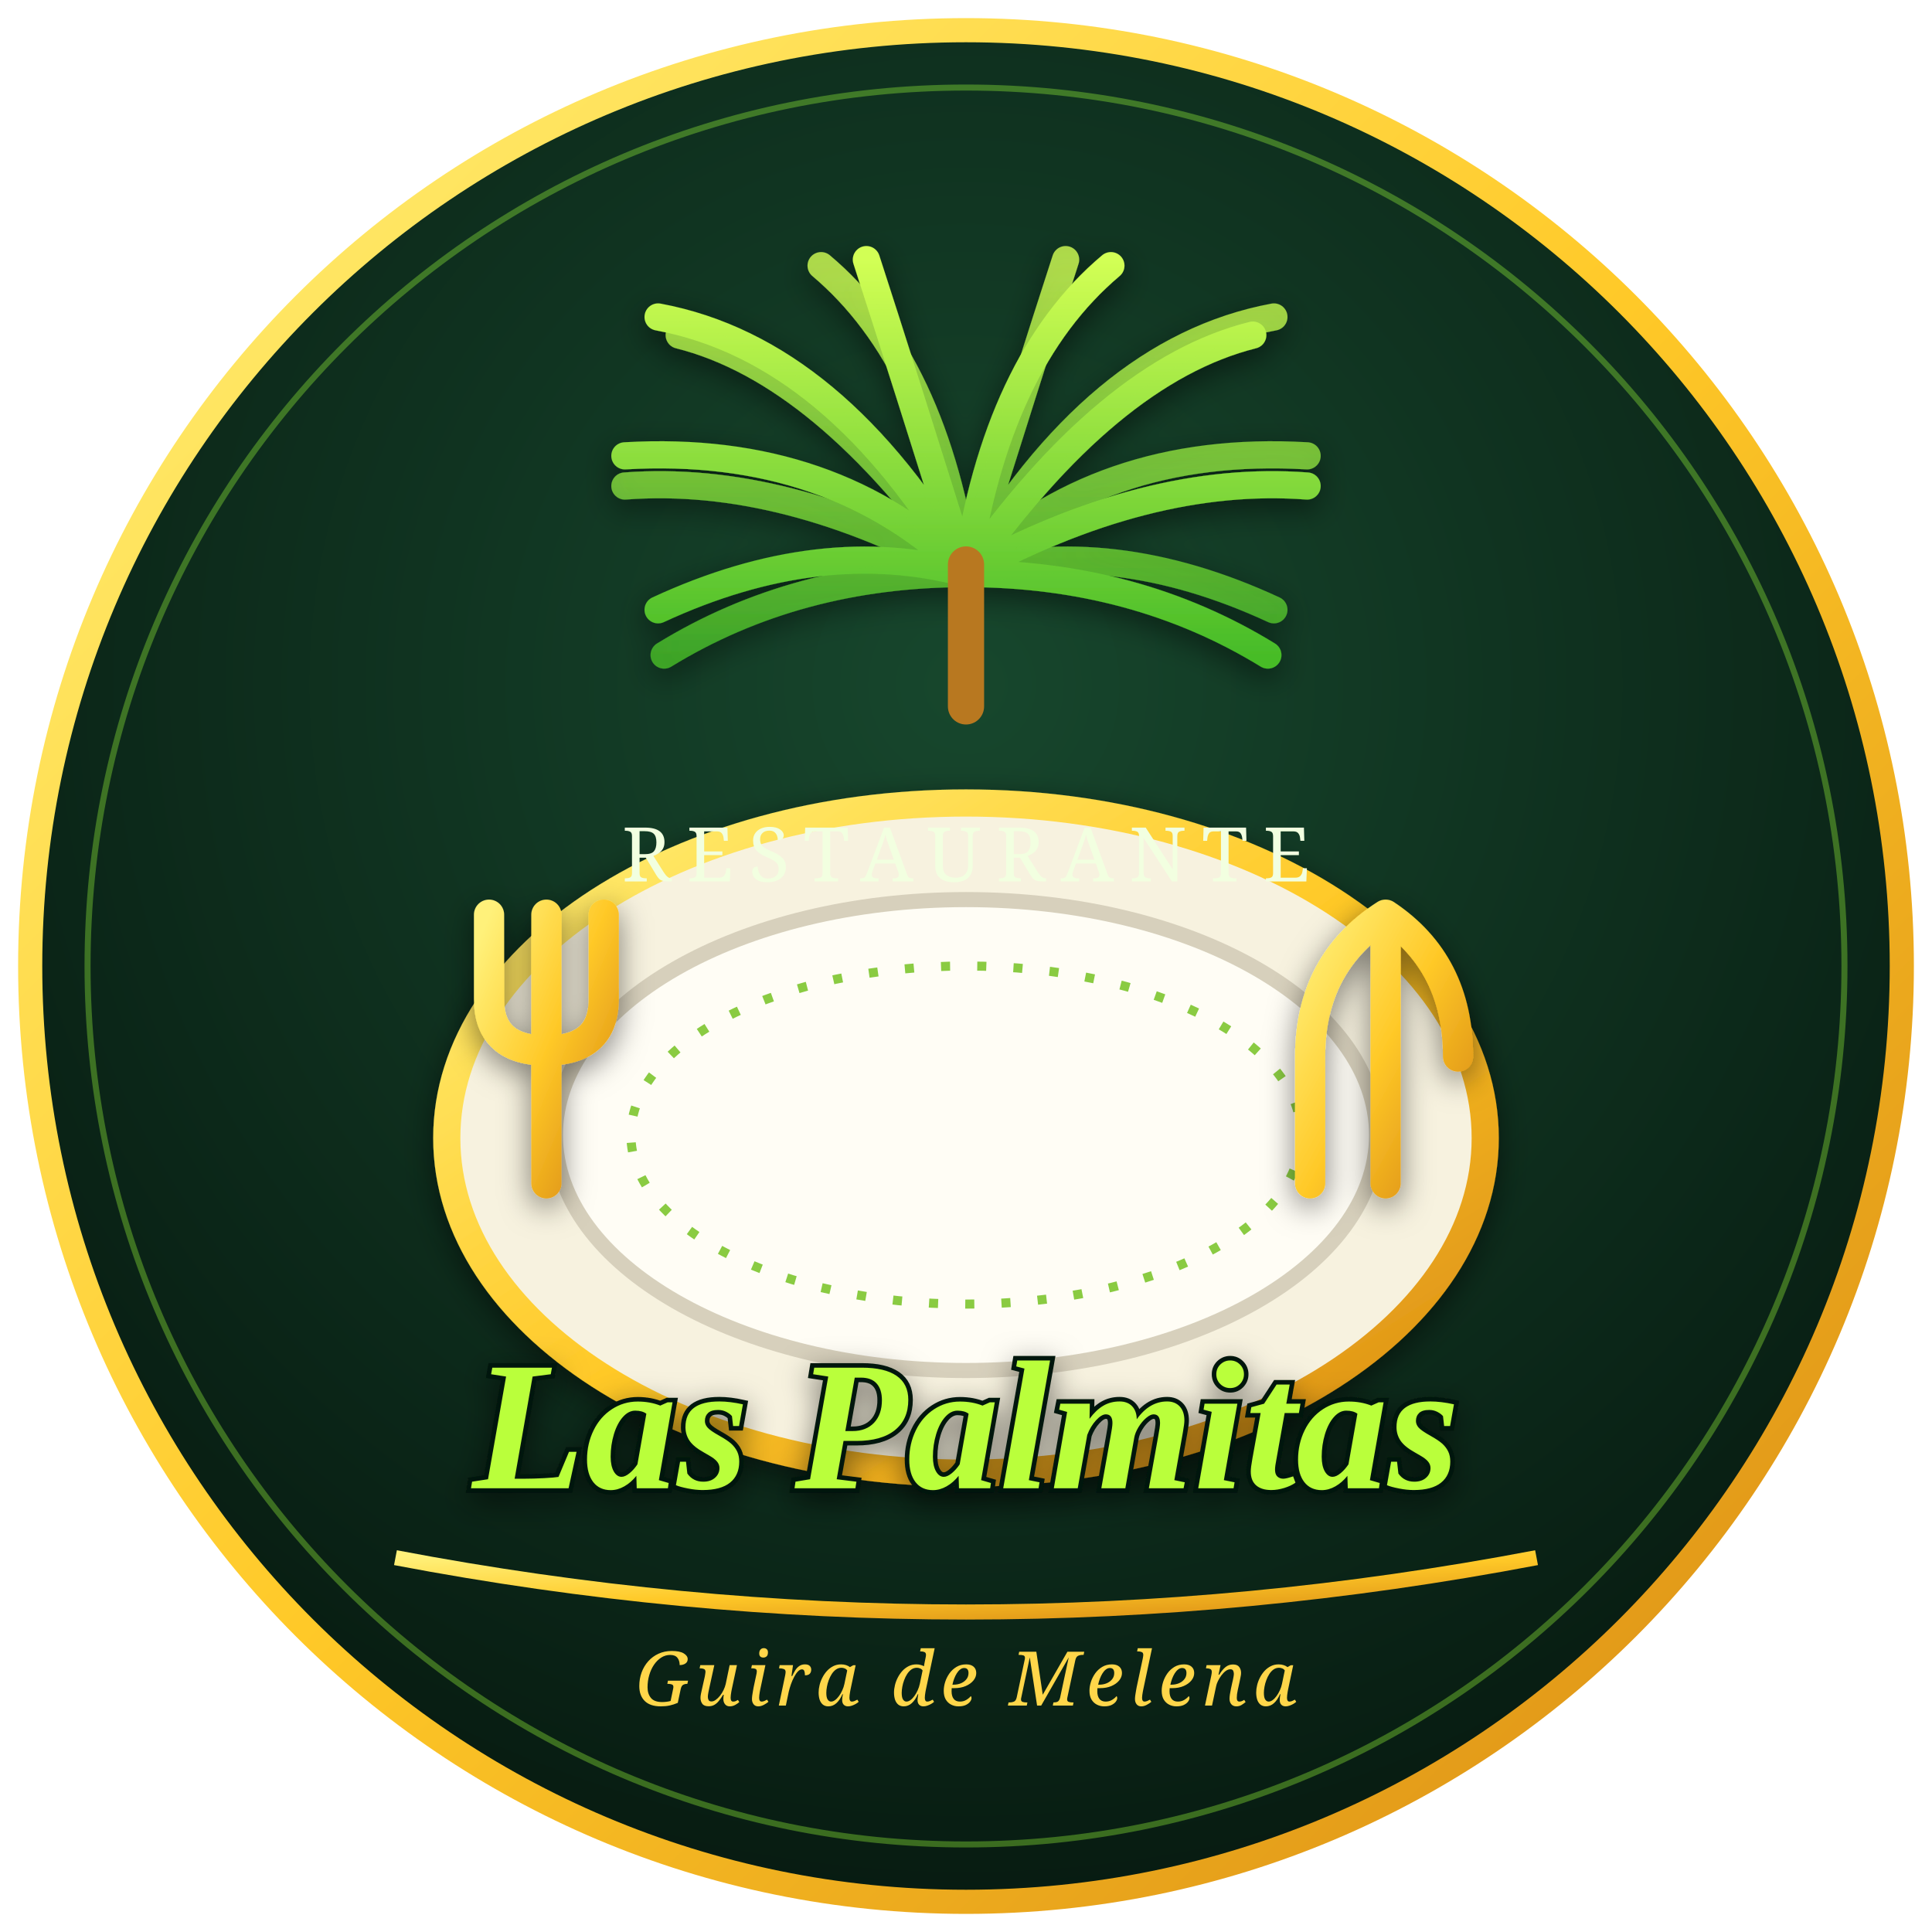
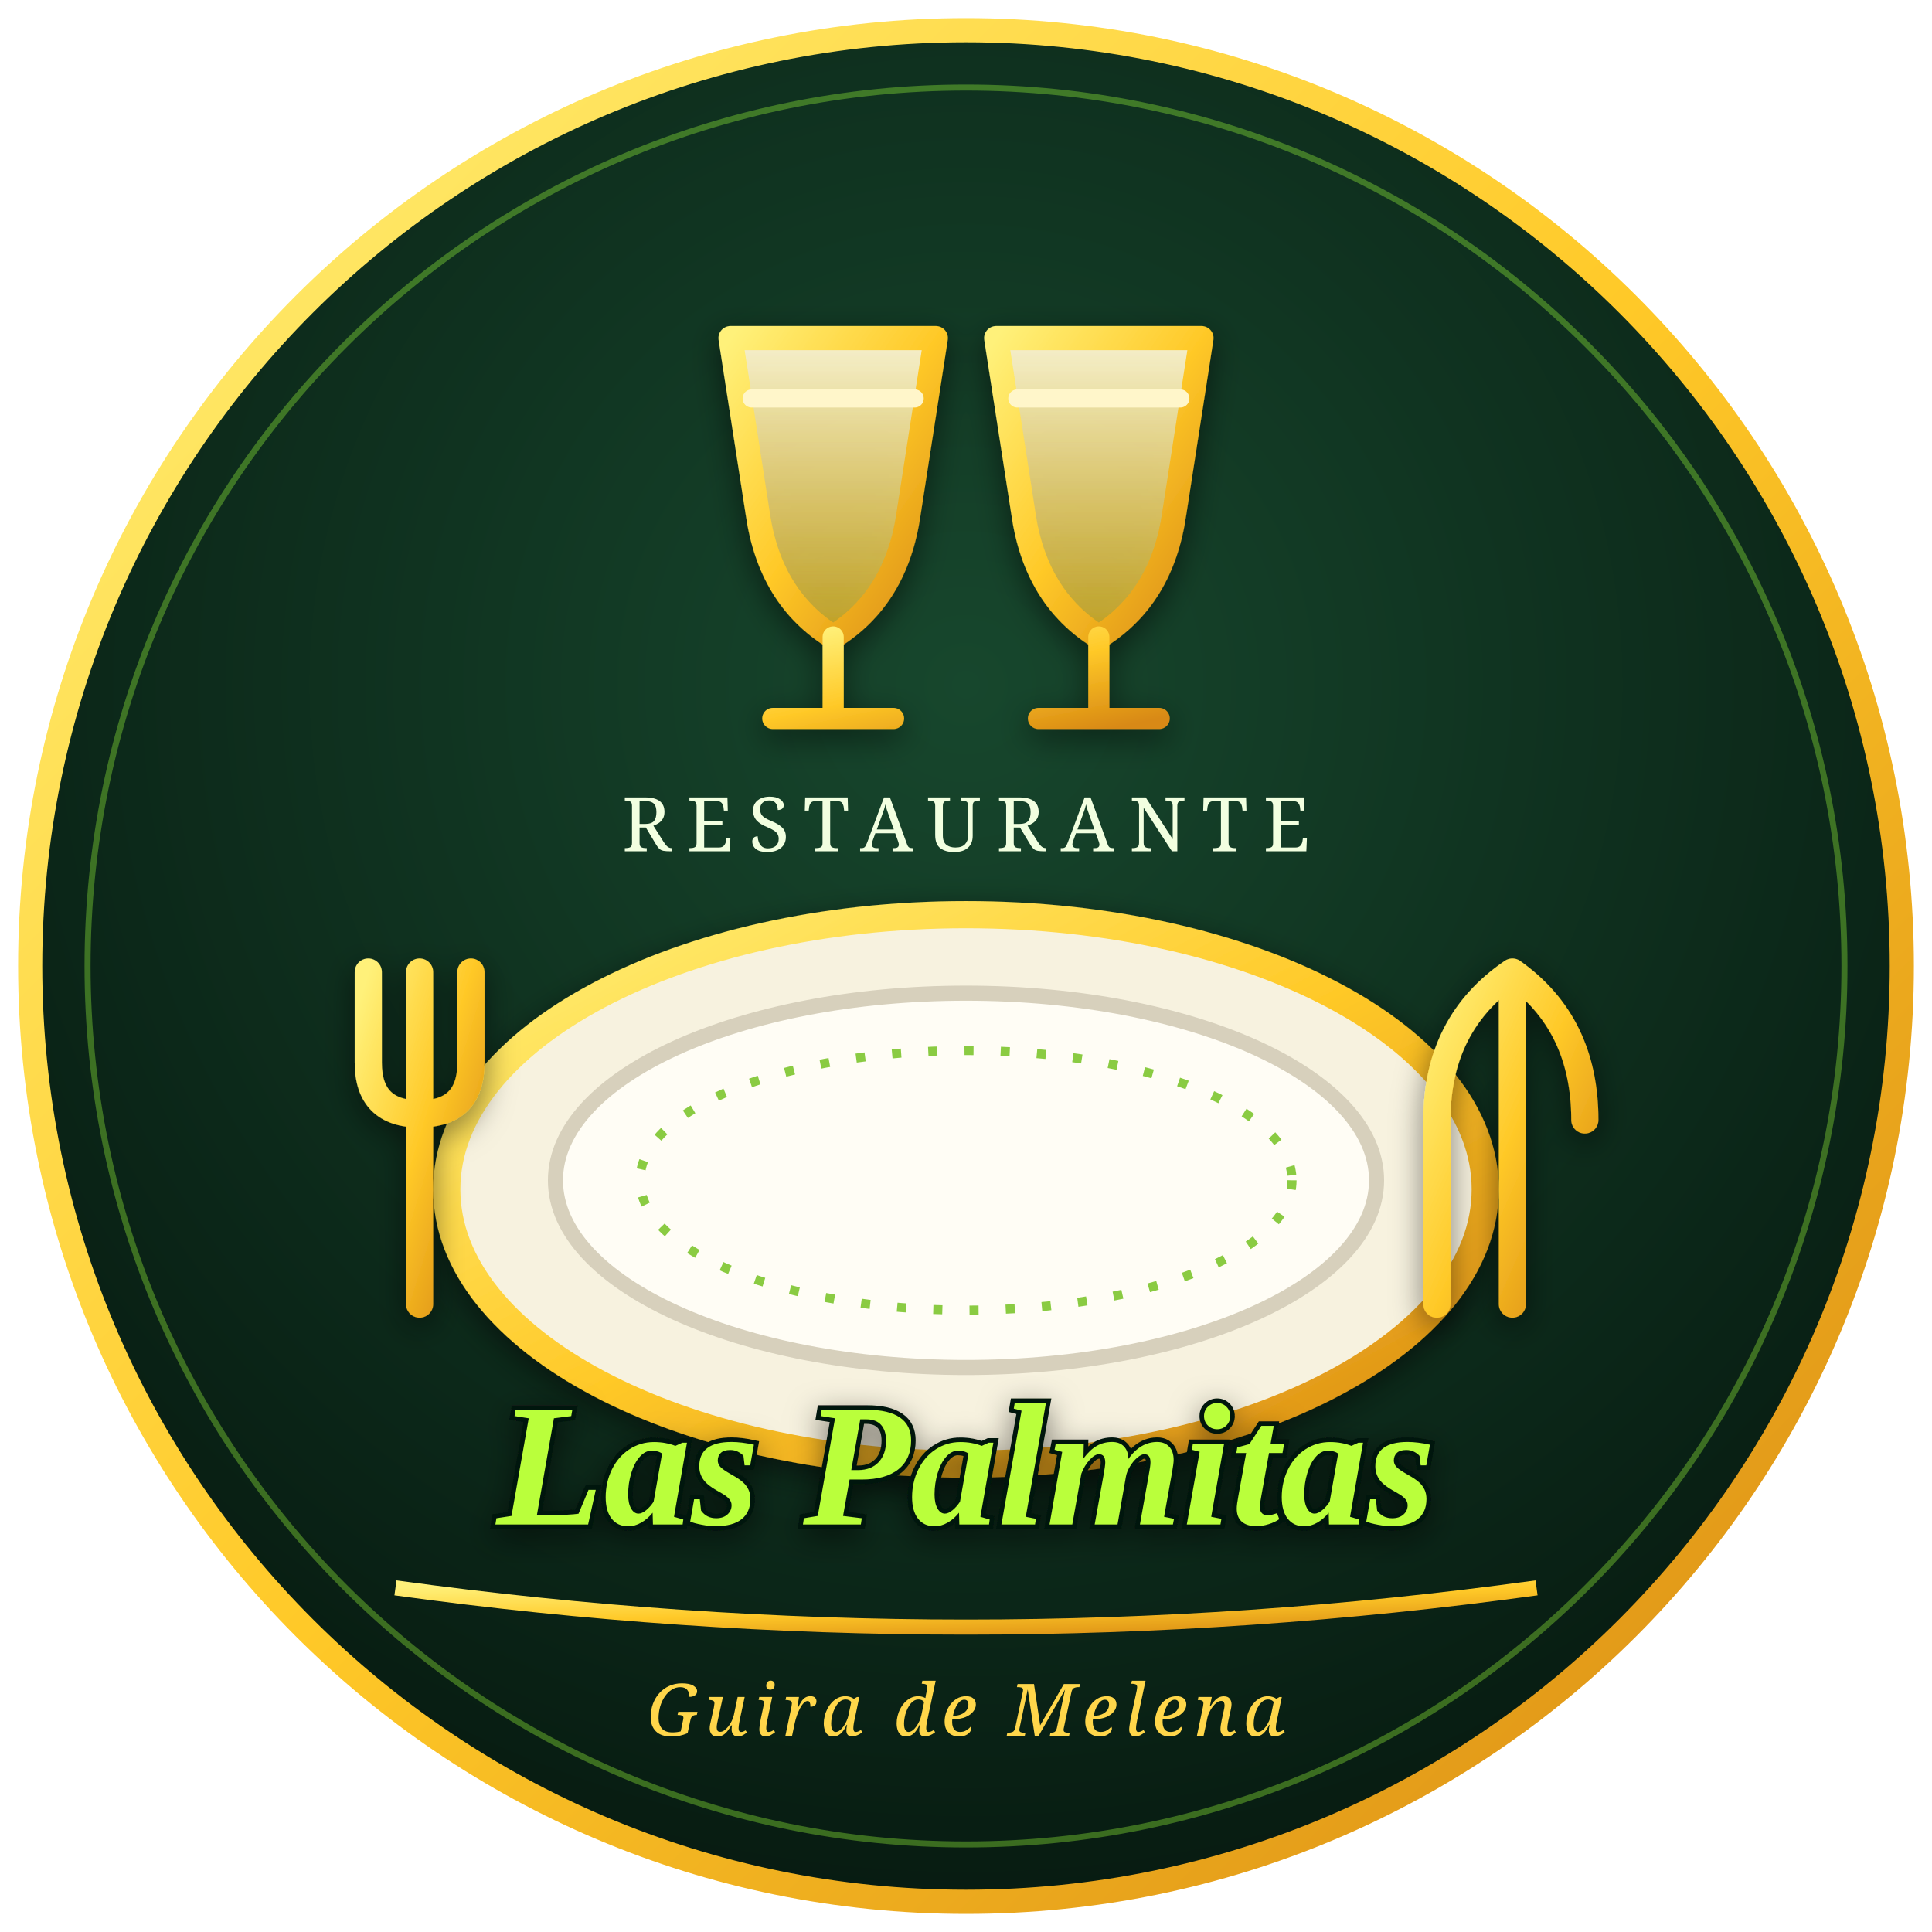
<svg xmlns="http://www.w3.org/2000/svg" viewBox="0 0 640 640" role="img" aria-labelledby="title desc">
  <defs>
    <radialGradient id="bg" cx="50%" cy="35%" r="70%">
      <stop offset="0" stop-color="#17472d" />
      <stop offset="1" stop-color="#06180f" />
    </radialGradient>
    <linearGradient id="gold" x1="0" y1="0" x2="1" y2="1">
      <stop stop-color="#fff17a" />
      <stop offset=".5" stop-color="#ffc928" />
      <stop offset="1" stop-color="#d88913" />
    </linearGradient>
-     <linearGradient id="leaf" x1="0" y1="0" x2="0" y2="1">
-       <stop stop-color="#d2ff54" />
-       <stop offset="1" stop-color="#47bc28" />
+     <linearGradient id="glass" x1="0" y1="0" x2="0" y2="1">
+       <stop stop-color="#fff9d6" stop-opacity=".95" />
+       <stop offset="1" stop-color="#ffc928" stop-opacity=".65" />
    </linearGradient>
    <filter id="shadow" x="-30%" y="-30%" width="160%" height="160%">
      <feGaussianBlur in="SourceAlpha" stdDeviation="5" />
      <feOffset dy="3" />
      <feComponentTransfer>
        <feFuncA type="linear" slope=".5" />
      </feComponentTransfer>
      <feMerge>
        <feMergeNode />
        <feMergeNode in="SourceGraphic" />
      </feMerge>
    </filter>
  </defs>
  <circle cx="320" cy="320" r="310" fill="url(#bg)" stroke="url(#gold)" stroke-width="8" />
  <circle cx="320" cy="320" r="291" fill="none" stroke="#9cff3a" stroke-opacity=".35" stroke-width="2" />
-   <g fill="none" stroke="url(#leaf)" stroke-width="9" stroke-linecap="round" filter="url(#shadow)">
-     <path d="M320 190Q277 116 218 105M320 190Q276 147 207 151M320 190Q272 177 218 202M320 190Q299 123 287 86M320 190Q330 120 368 88M320 190Q367 123 415 111M320 190Q380 157 433 161M320 190Q376 190 420 217" />
-     <path d="M320 190Q363 116 422 105M320 190Q364 147 433 151M320 190Q368 177 422 202M320 190Q341 123 353 86M320 190Q310 120 272 88M320 190Q273 123 225 111M320 190Q260 157 207 161M320 190Q264 190 220 217" opacity=".8" />
+   <g filter="url(#shadow)" stroke="url(#gold)" stroke-width="8" stroke-linejoin="round">
+     <path d="M242 112h68l-9 58q-4 28-25 41-21-13-25-41z" fill="url(#glass)" />
+     <path d="M330 112h68l-9 58q-4 28-25 41-21-13-25-41z" fill="url(#glass)" />
+     <path d="M249 132h54M337 132h54" fill="none" stroke="#fff6ca" stroke-width="6" stroke-linecap="round" />
+     <path d="M276 211v27m-20 0h40m68-27v27m-20 0h40" fill="none" stroke="url(#gold)" stroke-width="7" stroke-linecap="round" />
  </g>
-   <path d="M320 187v47" stroke="#b87820" stroke-width="12" stroke-linecap="round" />
+   <text x="320" y="282" text-anchor="middle" fill="#f2ffe0" font-family="Georgia,serif" font-size="25" letter-spacing="5">RESTAURANTE</text>
  <g filter="url(#shadow)">
-     <ellipse cx="320" cy="377" rx="172" ry="111" fill="#f7f2df" stroke="url(#gold)" stroke-width="9" />
-     <ellipse cx="320" cy="376" rx="136" ry="78" fill="#fffdf5" stroke="#d7d0bc" stroke-width="5" />
-     <ellipse cx="320" cy="376" rx="111" ry="56" fill="none" stroke="#8acb42" stroke-width="3" stroke-dasharray="3 9" />
+     <ellipse cx="320" cy="394" rx="172" ry="91" fill="#f7f2df" stroke="url(#gold)" stroke-width="9" />
+     <ellipse cx="320" cy="391" rx="136" ry="62" fill="#fffdf5" stroke="#d7d0bc" stroke-width="5" />
+     <ellipse cx="320" cy="391" rx="108" ry="43" fill="none" stroke="#8acb42" stroke-width="3" stroke-dasharray="3 9" />
  </g>
-   <g fill="none" stroke="url(#gold)" stroke-width="10" stroke-linecap="round" stroke-linejoin="round" filter="url(#shadow)">
-     <path d="M181 303v89M162 303v28q0 17 19 17t19-17v-28M162 303v24M200 303v24" />
-     <path d="M459 303q-25 16-25 47v42M459 303v89M459 303q24 16 24 47" />
+   <g fill="none" stroke="url(#gold)" stroke-width="9" stroke-linecap="round" stroke-linejoin="round" filter="url(#shadow)">
+     <path d="M139 322v110M122 322v30q0 17 17 17t17-17v-30M122 322v25M156 322v25" />
+     <path d="M501 322q-25 17-25 49v61M501 322v110M501 322q24 17 24 49" />
  </g>
-   <text x="320" y="292" text-anchor="middle" fill="#f2ffe0" font-family="Georgia,serif" font-size="25" letter-spacing="5">RESTAURANTE</text>
-   <text x="320" y="493" text-anchor="middle" fill="#baff3b" stroke="#06180f" stroke-width="3" paint-order="stroke" font-family="Georgia,'Times New Roman',serif" font-size="61" font-style="italic" font-weight="bold" filter="url(#shadow)">Las Palmitas</text>
-   <path d="M131 516Q320 552 509 516" fill="none" stroke="url(#gold)" stroke-width="5" />
-   <text x="320" y="565" text-anchor="middle" fill="#ffd64a" font-family="Georgia,serif" font-size="25" font-style="italic" letter-spacing="2">Guira de Melena</text>
+   <text x="320" y="505" text-anchor="middle" fill="#baff3b" stroke="#06180f" stroke-width="3" paint-order="stroke" font-family="Georgia,'Times New Roman',serif" font-size="58" font-style="italic" font-weight="bold" filter="url(#shadow)">Las Palmitas</text>
+   <path d="M131 526Q320 552 509 526" fill="none" stroke="url(#gold)" stroke-width="5" />
+   <text x="320" y="575" text-anchor="middle" fill="#ffd64a" font-family="Georgia,serif" font-size="24" font-style="italic" letter-spacing="2">Guira de Melena</text>
</svg>
